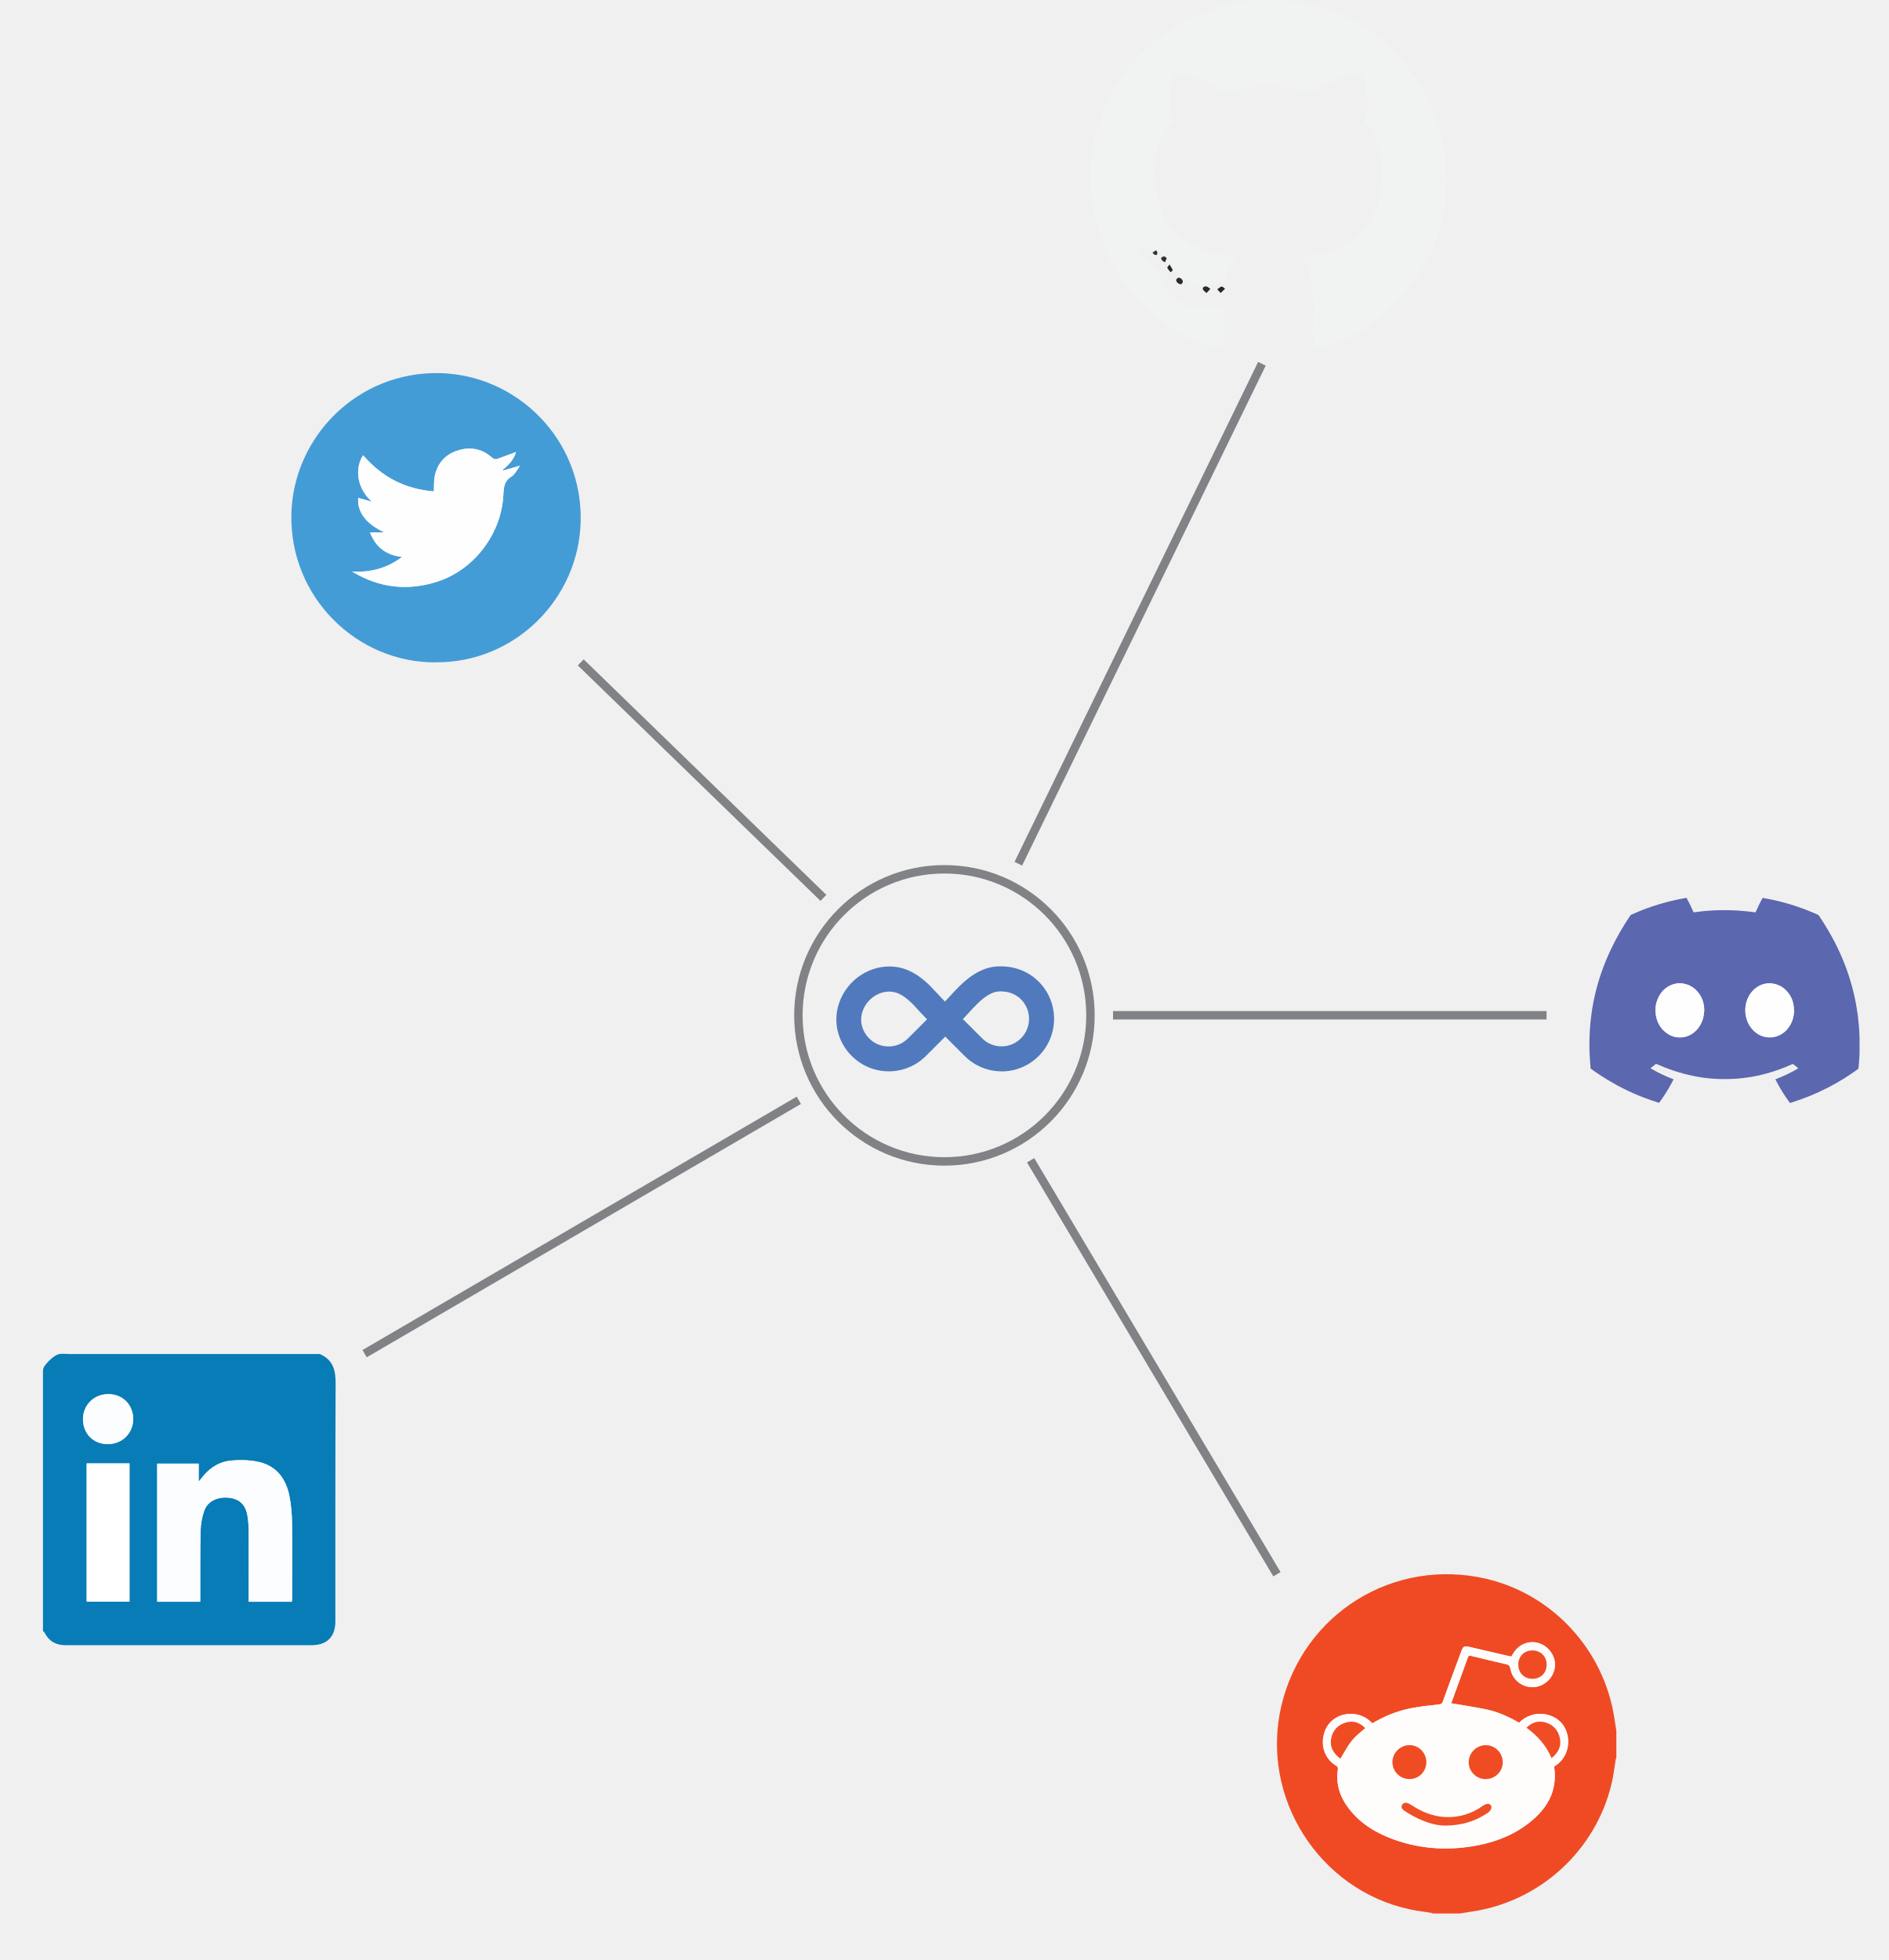
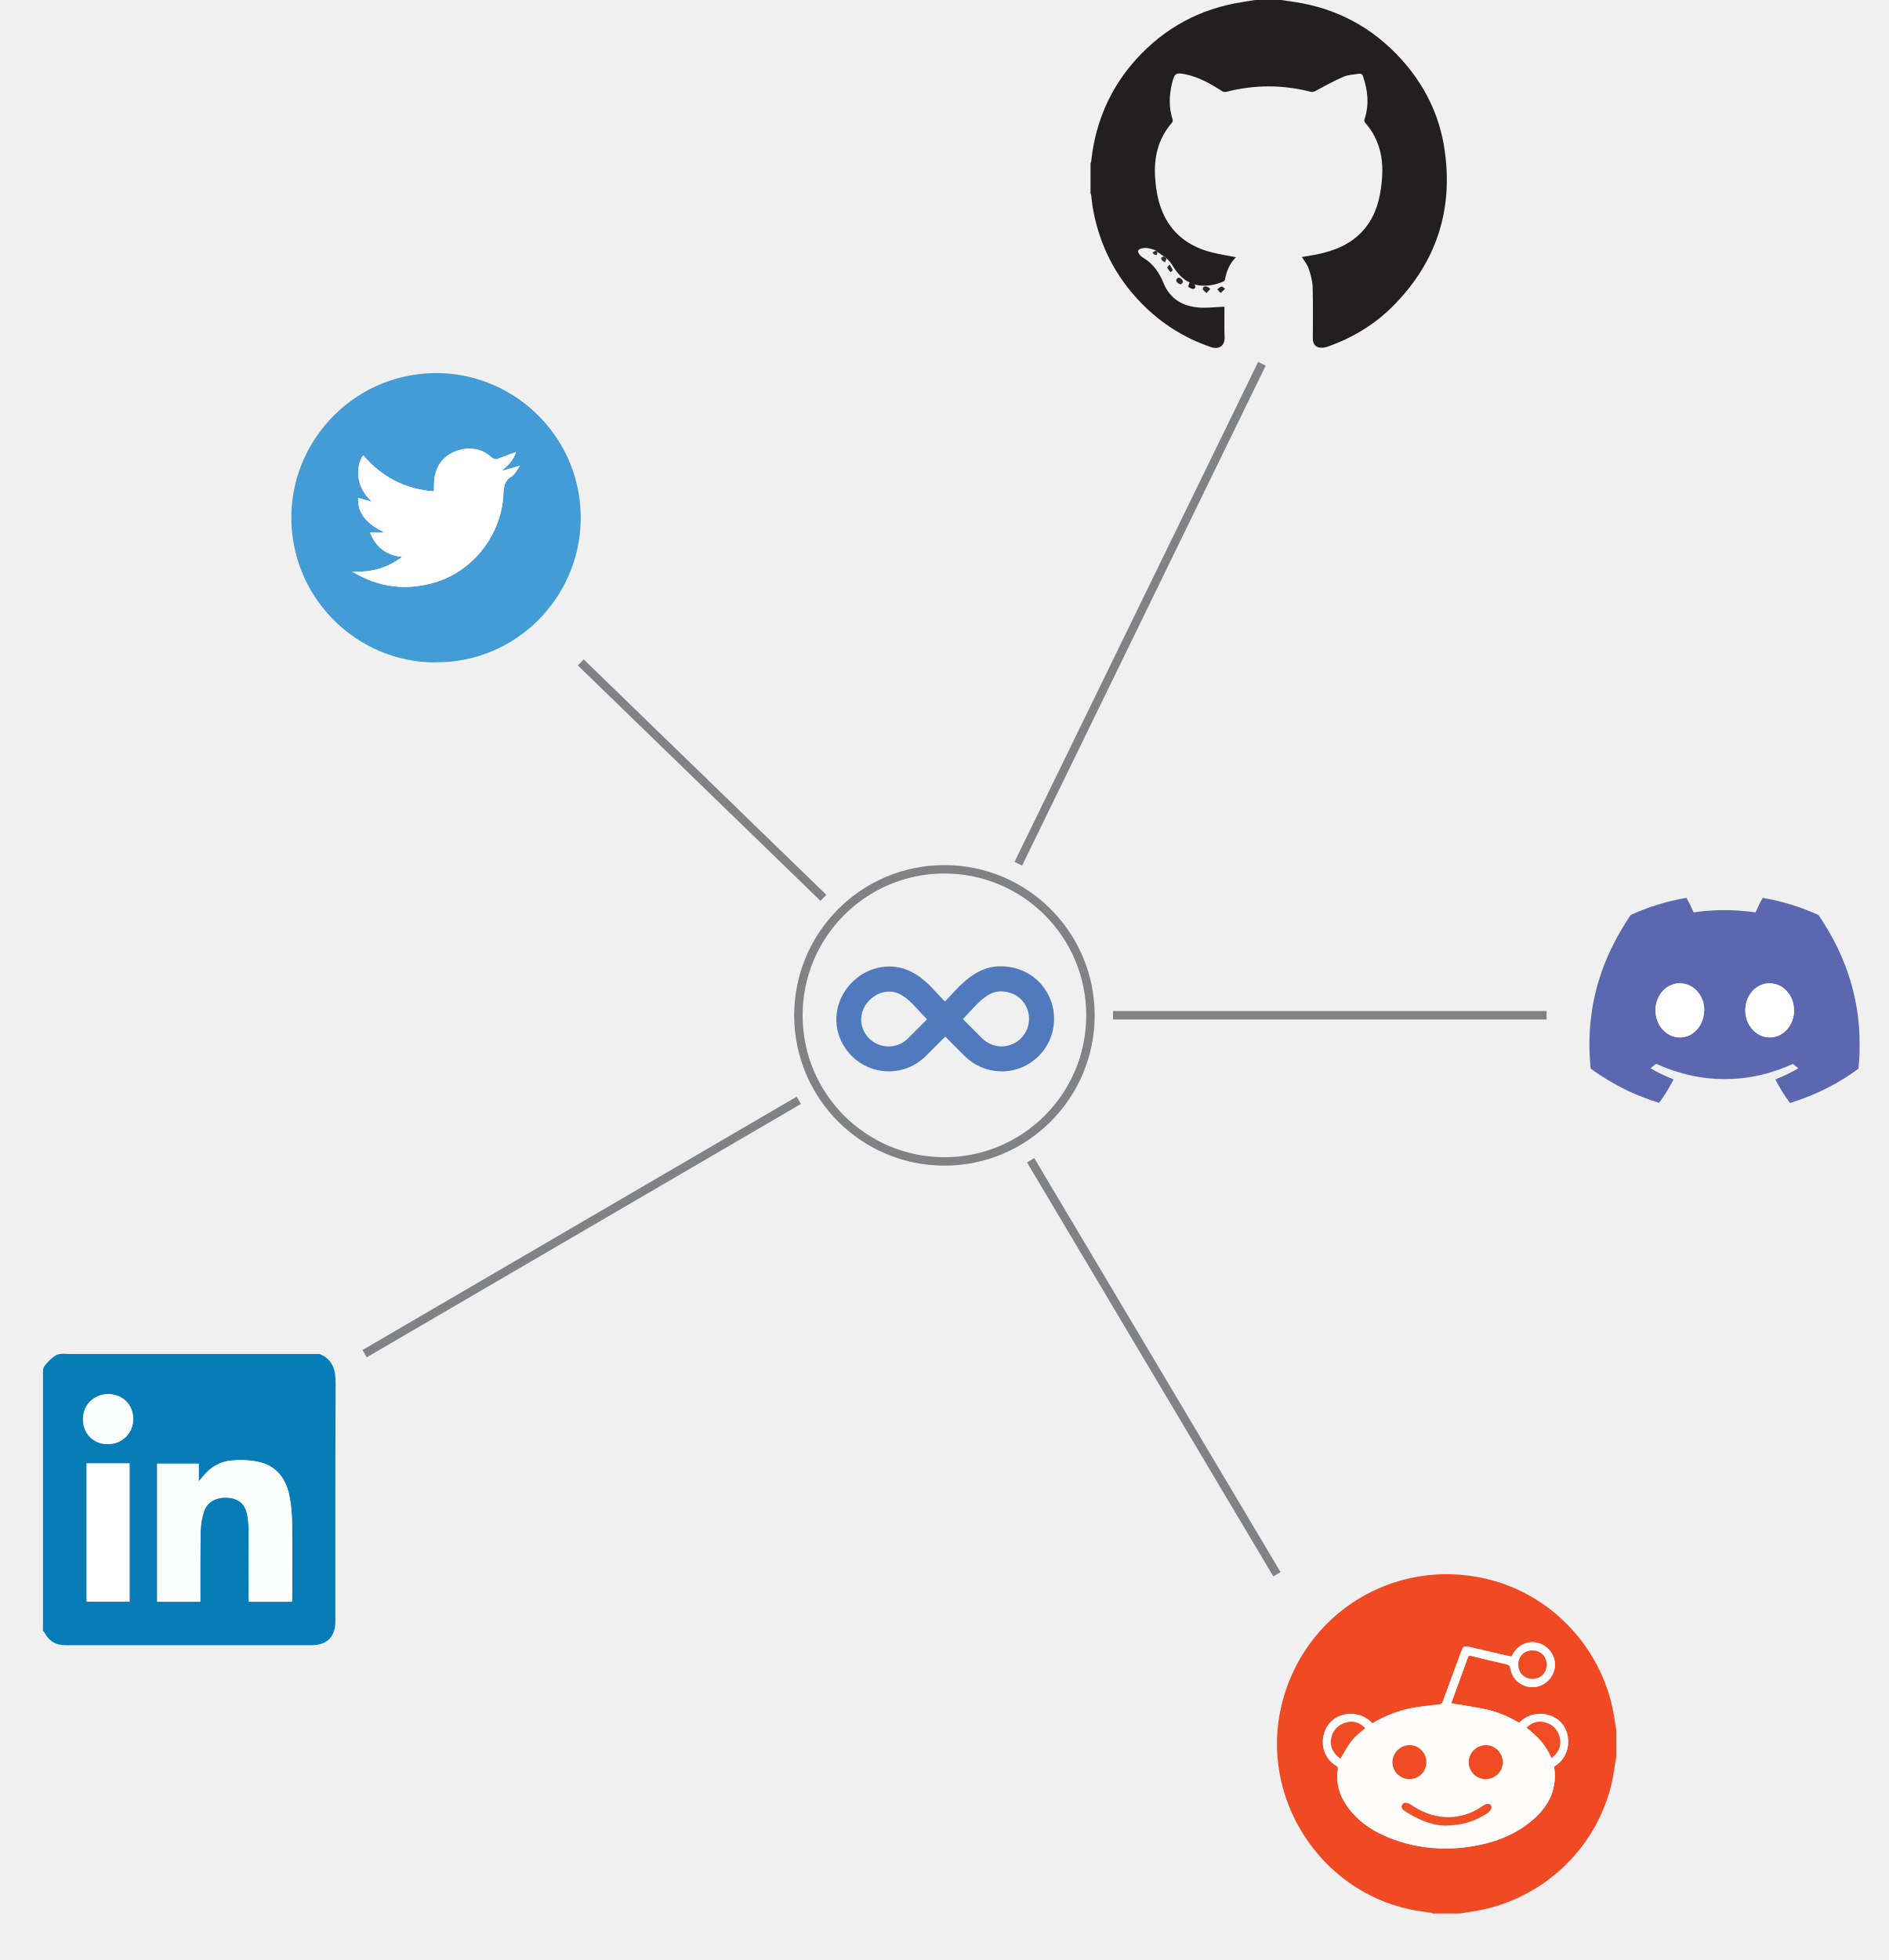
<svg xmlns="http://www.w3.org/2000/svg" id="Layer_1" viewBox="0 0 224.16 232.55">
  <defs>
-     <style>.cls-1{fill:#fff;}.cls-2{fill:#2d2b29;}.cls-3{fill:#adafd8;}.cls-4{fill:#a7aad5;}.cls-5{fill:#fffdfc;}.cls-6{fill:#087cb6;}.cls-7{fill:#a0a2d1;}.cls-8{fill:#fefeff;}.cls-9{fill:#507abd;}.cls-10{fill:#c9cae6;}.cls-11{clip-path:url(#clippath-1);}.cls-12{fill:#5b67af;}.cls-13{fill:#fbfdfe;}.cls-14{fill:#33312f;}.cls-15{fill:#2a2927;}.cls-16{fill:#f1f2f2;}.cls-17{fill:#f04c24;}.cls-18{clip-path:url(#clippath);}.cls-19,.cls-20{fill:none;}.cls-21{fill:#292726;}.cls-22{fill:#f04a24;}.cls-23{fill:#343230;}.cls-24{fill:#f04e25;}.cls-25{fill:#f04d24;}.cls-20{stroke:#808285;stroke-miterlimit:10;}.cls-26{fill:#449cd6;}.cls-27{fill:#fefefe;}</style>
+     <style>.cls-1{fill:#fff;}.cls-2{fill:#2d2b29;}.cls-3{fill:#adafd8;}.cls-4{fill:#a7aad5;}.cls-5{fill:#fffdfc;}.cls-6{fill:#087cb6;}.cls-7{fill:#a0a2d1;}.cls-8{fill:#fefeff;}.cls-9{fill:#507abd;}.cls-10{fill:#c9cae6;}.cls-11{clip-path:url(#clippath-1);}.cls-12{fill:#5b67af;}.cls-13{fill:#fbfdfe;}.cls-14{fill:#33312f;}.cls-15{fill:#2a2927;}.cls-16{fill:#f04c24;}.cls-17{clip-path:url(#clippath);}.cls-18,.cls-19{fill:none;}.cls-20{fill:#292726;}.cls-21{fill:#f04a24;}.cls-22{fill:#343230;}.cls-23{fill:#f04e25;}.cls-24{fill:#f04d24;}.cls-25{fill:#231f20;}.cls-19{stroke:#808285;stroke-miterlimit:10;}.cls-26{fill:#449cd6;}.cls-27{fill:#fefefe;}</style>
    <clipPath id="clippath">
-       <rect class="cls-19" x="80.31" y="106.31" width="55.53" height="39.27" />
+       <rect class="cls-18" x="80.31" y="106.31" width="55.53" height="39.27" />
    </clipPath>
    <clipPath id="clippath-1">
-       <rect class="cls-19" x="80.31" y="106.31" width="55.53" height="39.27" />
+       <rect class="cls-18" x="80.31" y="106.31" width="55.53" height="39.27" />
    </clipPath>
  </defs>
-   <circle class="cls-19" cx="112.08" cy="120.47" r="112.08" />
-   <path class="cls-16" d="M141.83,33.84c.06,.22,.03,.45-.23,.44-.2,0-.42-.13-.57-.26-.05-.04,.08-.29,.15-.51-.96-.42-1.59-1.28-2.16-2.21-.14-.23-.36-.42-.55-.62h0l-.09-.13s-.01-.03-.03-.03l-.21-.09h0c-.27-.19-.54-.37-.81-.56h0l-.09-.12s-.03-.04-.06-.04c-.56-.19-1.12-.4-1.72-.23-.15,.04-.36,.14-.4,.26-.04,.12,.07,.32,.17,.45,.12,.16,.28,.3,.45,.4,1.18,.7,1.9,1.76,2.4,2.99,.78,1.9,2.28,2.76,4.22,2.91,.98,.07,1.98-.06,3.01-.1,0,.04,0,.17,0,.3,0,1.12-.03,2.23,.02,3.35,.04,.95-.65,1.47-1.6,1.15-3.17-1.07-5.93-2.82-8.27-5.21-3.11-3.18-5.02-6.98-5.78-11.36-.08-.48-.12-.96-.18-1.44-.01-.08-.05-.16-.08-.24v-3.55c.03-.08,.07-.16,.08-.24,.07-.48,.1-.96,.19-1.44,.69-4.04,2.38-7.61,5.12-10.65,3.41-3.77,7.63-6.05,12.66-6.82,.49-.07,.99-.16,1.48-.24h3.07c.55,.08,1.1,.15,1.64,.24,5.02,.76,9.24,3.04,12.64,6.79,2.76,3.05,4.53,6.62,5.13,10.69,1.06,7.15-.95,13.36-6.04,18.52-2.22,2.25-4.87,3.85-7.86,4.9-.2,.07-.42,.12-.63,.12-.7,.02-1.1-.37-1.1-1.08,0-2.03,.04-4.06-.02-6.09-.02-.75-.23-1.51-.47-2.22-.17-.49-.53-.92-.81-1.38,.55-.09,1.15-.18,1.75-.3,2.02-.41,3.89-1.13,5.35-2.66,1.36-1.43,2-3.18,2.27-5.09,.21-1.48,.29-2.97-.07-4.45-.31-1.26-.88-2.38-1.73-3.36-.13-.15-.2-.27-.13-.49,.57-1.73,.39-3.44-.2-5.13-.09-.26-.28-.29-.47-.26-.62,.1-1.28,.12-1.84,.36-1.13,.49-2.21,1.09-3.29,1.67-.22,.12-.4,.16-.63,.1-3.31-.84-6.61-.84-9.92,0-.24,.06-.42,.03-.63-.11-1.3-.84-2.64-1.59-4.17-1.93-1.23-.27-1.41-.17-1.7,1.05-.35,1.44-.39,2.87,.07,4.29,.03,.11,0,.29-.08,.38-1.64,1.89-2.17,4.12-1.99,6.56,.11,1.55,.38,3.06,1.07,4.47,1.11,2.26,2.97,3.59,5.33,4.27,.92,.27,1.89,.4,2.83,.59l.36,.07c-.77,.76-1.13,1.67-1.31,2.68-.02,.09-.16,.2-.27,.24-1.04,.42-2.11,.59-3.23,.34h-.12l.07,.06Z" />
-   <path class="cls-21" d="M144.87,34.77l-.41-.44c.17-.12,.33-.29,.52-.33,.11-.02,.27,.17,.4,.27l-.52,.49Z" />
+   <circle class="cls-18" cx="112.08" cy="120.47" r="112.08" />
+   <path class="cls-25" d="M141.83,33.84c.06,.22,.03,.45-.23,.44-.2,0-.42-.13-.57-.26-.05-.04,.08-.29,.15-.51-.96-.42-1.59-1.28-2.16-2.21-.14-.23-.36-.42-.55-.62h0l-.09-.13s-.01-.03-.03-.03l-.21-.09h0c-.27-.19-.54-.37-.81-.56h0l-.09-.12s-.03-.04-.06-.04c-.56-.19-1.12-.4-1.72-.23-.15,.04-.36,.14-.4,.26-.04,.12,.07,.32,.17,.45,.12,.16,.28,.3,.45,.4,1.18,.7,1.9,1.76,2.4,2.99,.78,1.9,2.28,2.76,4.22,2.91,.98,.07,1.98-.06,3.01-.1,0,.04,0,.17,0,.3,0,1.12-.03,2.23,.02,3.35,.04,.95-.65,1.47-1.6,1.15-3.17-1.07-5.93-2.82-8.27-5.21-3.11-3.18-5.02-6.98-5.78-11.36-.08-.48-.12-.96-.18-1.44-.01-.08-.05-.16-.08-.24v-3.55c.03-.08,.07-.16,.08-.24,.07-.48,.1-.96,.19-1.44,.69-4.04,2.38-7.61,5.12-10.65,3.41-3.77,7.63-6.05,12.66-6.82,.49-.07,.99-.16,1.48-.24h3.07c.55,.08,1.1,.15,1.64,.24,5.02,.76,9.24,3.04,12.64,6.79,2.76,3.05,4.53,6.62,5.13,10.69,1.06,7.15-.95,13.36-6.04,18.52-2.22,2.25-4.87,3.85-7.86,4.9-.2,.07-.42,.12-.63,.12-.7,.02-1.1-.37-1.1-1.08,0-2.03,.04-4.06-.02-6.09-.02-.75-.23-1.51-.47-2.22-.17-.49-.53-.92-.81-1.38,.55-.09,1.15-.18,1.75-.3,2.02-.41,3.89-1.13,5.35-2.66,1.36-1.43,2-3.18,2.27-5.09,.21-1.48,.29-2.97-.07-4.45-.31-1.26-.88-2.38-1.73-3.36-.13-.15-.2-.27-.13-.49,.57-1.73,.39-3.44-.2-5.13-.09-.26-.28-.29-.47-.26-.62,.1-1.28,.12-1.84,.36-1.13,.49-2.21,1.09-3.29,1.67-.22,.12-.4,.16-.63,.1-3.31-.84-6.61-.84-9.92,0-.24,.06-.42,.03-.63-.11-1.3-.84-2.64-1.59-4.17-1.93-1.23-.27-1.41-.17-1.7,1.05-.35,1.44-.39,2.87,.07,4.29,.03,.11,0,.29-.08,.38-1.64,1.89-2.17,4.12-1.99,6.56,.11,1.55,.38,3.06,1.07,4.47,1.11,2.26,2.97,3.59,5.33,4.27,.92,.27,1.89,.4,2.83,.59l.36,.07c-.77,.76-1.13,1.67-1.31,2.68-.02,.09-.16,.2-.27,.24-1.04,.42-2.11,.59-3.23,.34h-.12l.07,.06Z" />
+   <path class="cls-20" d="M144.87,34.77l-.41-.44c.17-.12,.33-.29,.52-.33,.11-.02,.27,.17,.4,.27l-.52,.49Z" />
  <path class="cls-15" d="M143.18,34.77c-.2-.2-.41-.32-.43-.46-.04-.27,.22-.36,.44-.32,.16,.03,.3,.19,.45,.29l-.45,.48Z" />
  <path class="cls-2" d="M140.17,33.73c-.32,0-.63-.31-.58-.53,.02-.1,.17-.23,.27-.25,.24-.03,.56,.29,.51,.51-.02,.12-.15,.21-.2,.27Z" />
-   <path class="cls-21" d="M138.79,31.37c.17,.29,.3,.47,.38,.67,.02,.05-.16,.17-.25,.26-.13-.17-.29-.33-.39-.52-.03-.05,.11-.18,.26-.4Z" />
+   <path class="cls-20" d="M138.79,31.37c.17,.29,.3,.47,.38,.67,.02,.05-.16,.17-.25,.26-.13-.17-.29-.33-.39-.52-.03-.05,.11-.18,.26-.4Z" />
  <path class="cls-14" d="M138.34,30.51s.03,.01,.03,.03l.09,.13h0c-.07,.15-.14,.3-.21,.45-.13-.09-.32-.16-.39-.29-.17-.28,.07-.35,.28-.41h0l.21,.08Z" />
-   <path class="cls-23" d="M137.18,29.7s.05,.01,.06,.04l.09,.13h0c.02,.22,.06,.47-.3,.35-.11-.03-.18-.17-.26-.26,.1-.06,.2-.12,.3-.18,.04-.03,.08-.05,.12-.08Z" />
+   <path class="cls-22" d="M137.18,29.7s.05,.01,.06,.04l.09,.13h0c.02,.22,.06,.47-.3,.35-.11-.03-.18-.17-.26-.26,.1-.06,.2-.12,.3-.18,.04-.03,.08-.05,.12-.08Z" />
  <path class="cls-27" d="M138.34,30.51l-.21-.09,.21,.09Z" />
  <path class="cls-27" d="M137.33,29.87l-.09-.13,.09,.13Z" />
  <path class="cls-27" d="M138.46,30.68l-.09-.13,.09,.13Z" />
  <path class="cls-27" d="M141.83,33.84l-.07-.06h.12s-.03,.04-.05,.06Z" />
  <g>
    <path class="cls-12" d="M196.9,130.84h-.05s-.05-.02-.08-.03c-.99-.31-1.96-.67-2.9-1.08-1.79-.79-3.47-1.77-5.05-2.91-.04-.03-.06-.06-.06-.11-.03-.48-.07-.97-.1-1.45-.02-.25-.02-.5-.03-.74,0-.03,0-.07,0-.1,0-.3,0-.6,0-.9,0-.03,0-.07,0-.1,0-.01,0-.03,0-.04,.01-.66,.05-1.33,.11-1.99,.04-.37,.08-.73,.13-1.1,.03-.23,.07-.46,.1-.68,.09-.55,.2-1.1,.33-1.65,.44-1.87,1.08-3.66,1.91-5.39,.66-1.38,1.42-2.69,2.27-3.95,.03-.04,.07-.07,.11-.09,.82-.37,1.66-.71,2.51-.99,1.22-.41,2.47-.73,3.74-.96,.1-.02,.2-.03,.31-.05,.31,.56,.59,1.13,.84,1.72,.1-.01,.2-.03,.3-.04,.31-.04,.61-.07,.92-.11,.16-.02,.32-.03,.48-.04,.5-.04,1-.06,1.49-.07,.66-.01,1.33,0,1.99,.04,.43,.03,.85,.07,1.28,.11,.23,.02,.46,.06,.69,.09,.07,0,.13,.02,.2,.02,.26-.59,.53-1.16,.84-1.71,.02,0,.03,0,.05,0,.46,.09,.92,.17,1.37,.27,1.78,.4,3.5,.98,5.15,1.73,.04,.02,.07,.04,.1,.08,.68,1.01,1.31,2.05,1.87,3.13,.88,1.7,1.58,3.48,2.08,5.33,.23,.86,.42,1.74,.56,2.62,.02,.12,.03,.24,.05,.36,.02,.12,.04,.23,.06,.35,.05,.41,.09,.83,.13,1.24,.04,.47,.07,.94,.08,1.42v1.08s.01,.04,.01,.05c0,.18,0,.35-.01,.53,0,.11,0,.22,0,.34-.03,.55-.06,1.1-.12,1.66,0,.05-.02,.08-.06,.11-1.14,.83-2.33,1.57-3.58,2.21-1.4,.72-2.86,1.31-4.37,1.78-.03,0-.05,.02-.08,.03h-.05c-.65-.88-1.23-1.81-1.73-2.8,.95-.36,1.86-.79,2.73-1.31-.01-.01-.02-.02-.03-.03-.17-.14-.35-.27-.52-.41-.13-.1-.08-.09-.22-.03-.97,.44-1.96,.8-2.98,1.08-.83,.23-1.66,.4-2.51,.51-.31,.04-.62,.08-.93,.1-.33,.03-.65,.04-.98,.05-.82,.03-1.64,0-2.46-.08-.41-.04-.83-.09-1.24-.17-.18-.03-.35-.06-.53-.1-.86-.17-1.7-.4-2.53-.68-.64-.22-1.26-.46-1.88-.74-.06-.03-.09-.02-.14,.02-.18,.15-.36,.28-.54,.43-.02,.01-.03,.03-.05,.05,.88,.52,1.78,.95,2.73,1.31-.01,.03-.02,.05-.03,.07-.38,.73-.8,1.44-1.26,2.12-.14,.21-.29,.41-.43,.61Zm5.34-10.85v-.03c0-.22,0-.44-.04-.65-.08-.54-.28-1.04-.61-1.48-.48-.64-1.12-1.04-1.92-1.15-.52-.07-1.01,.02-1.48,.24-.61,.3-1.06,.76-1.36,1.37-.36,.73-.46,1.5-.3,2.29,.14,.68,.45,1.28,.97,1.75,.62,.57,1.35,.83,2.2,.72,.44-.06,.84-.22,1.2-.48,.56-.41,.94-.95,1.15-1.61,.06-.19,.1-.38,.13-.57,.02-.14,.03-.27,.04-.41Zm10.66-.15c0-.12-.01-.23-.02-.35-.05-.53-.21-1.02-.49-1.46-.49-.75-1.16-1.22-2.06-1.35-.23-.03-.46-.03-.69,0-.54,.08-1.02,.31-1.43,.67-.6,.54-.93,1.22-1.05,2.01-.05,.37-.05,.74,.02,1.11,.11,.62,.36,1.18,.79,1.65,.52,.58,1.17,.92,1.96,.95,.19,0,.38,0,.57-.04,.19-.04,.37-.09,.55-.16,.6-.25,1.05-.67,1.38-1.23,.33-.56,.48-1.16,.48-1.81Z" />
    <path class="cls-10" d="M188.63,124.51h-.02c0-.37,0-.73,0-1.1h.02s0,.07,0,.1c0,.3,0,.6,0,.9,0,.03,0,.07,0,.1Z" />
    <path class="cls-4" d="M220.7,123.05s0,0,.01,0v0Z" />
    <path class="cls-3" d="M220.72,124.72h-.01c0-.17,0-.35,.01-.53,0-.02,0-.04,0-.05v.58Z" />
    <path class="cls-8" d="M212.91,119.85c0,.65-.15,1.25-.48,1.81-.33,.55-.78,.97-1.38,1.23-.18,.07-.36,.13-.55,.16-.19,.04-.38,.05-.57,.04-.79-.03-1.44-.37-1.96-.95-.42-.47-.68-1.03-.79-1.65-.07-.37-.07-.74-.02-1.11,.11-.79,.45-1.47,1.05-2.01,.41-.37,.89-.59,1.43-.67,.23-.03,.46-.04,.69,0,.9,.12,1.57,.6,2.06,1.35,.29,.44,.45,.93,.49,1.46,.01,.12,.01,.23,.02,.35Z" />
    <path class="cls-8" d="M202.24,120c0,.14-.02,.27-.04,.41-.03,.2-.07,.39-.13,.57-.22,.66-.59,1.2-1.15,1.61-.36,.26-.76,.43-1.2,.48-.85,.11-1.58-.15-2.2-.72-.52-.47-.83-1.07-.97-1.75-.16-.8-.07-1.57,.3-2.29,.3-.6,.75-1.07,1.36-1.37,.47-.23,.96-.31,1.48-.24,.8,.1,1.44,.51,1.92,1.15,.33,.44,.53,.93,.61,1.48,.03,.22,.04,.44,.04,.65v.03Z" />
    <path class="cls-7" d="M202.24,120v0Z" />
  </g>
  <g>
    <path class="cls-6" d="M5.1,193.47v-14.74c0-2.46,0-4.91,0-7.37v-7.37c0-.37,0-.74,0-1.11,0-.34,0-.57,.22-.85,.34-.45,.75-.87,1.23-1.17,.1-.06,.21-.13,.32-.16,.41-.13,.95-.05,1.39-.05h29.49c.06,0,.13,0,.19,0h0c1.57,.66,1.9,1.91,1.89,3.5-.05,9.41-.02,18.81-.03,28.22,0,1.84-1,2.83-2.85,2.83-5.19,0-10.37,0-15.56,0-4.53,0-9.06,0-13.6,0-1.13,0-1.96-.45-2.49-1.46-.05-.1-.15-.17-.22-.26,0,0,0,0,0-.01Zm18.64-3.43s.02,0,.02-.02c0-.27,0-.5,0-.73,0-2.55-.02-5.1,.04-7.65,.02-.8,.16-1.63,.43-2.38,.4-1.13,1.56-1.68,2.9-1.55,1.24,.12,1.99,.79,2.22,2.07,.11,.64,.15,1.3,.16,1.95,.02,2.55,0,5.1,0,7.65,0,.21,0,.42,0,.65,0,0,0,.02,.02,.02h5.09s.02,0,.02-.02c.01-.18,.03-.33,.03-.49,0-2.94,.03-5.88-.01-8.81-.01-1.05-.1-2.12-.3-3.16-.41-2.14-1.57-3.7-3.8-4.14-1.02-.2-2.11-.22-3.15-.13-1.3,.12-2.39,.77-3.25,1.78-.16,.19-.31,.38-.55,.69,0,.01-.03,0-.03,0v-2.09s0-.02-.02-.02h-4.89s-.02,0-.02,.02v16.35s0,.02,.02,.02h5.07Zm-13.46-16.39v16.36s0,.02,.02,.02h5.05s.02,0,.02-.02v-16.36s0-.02-.02-.02h-5.05s-.02,0-.02,.02Zm5.5-4.93c.23-2.1-1.4-3.61-3.48-3.26-1.3,.22-2.29,1.25-2.43,2.58-.23,2.1,1.39,3.61,3.48,3.26,1.31-.22,2.29-1.25,2.44-2.58Z" />
    <path class="cls-13" d="M23.76,190.03h-5.1v-16.38h4.92v2.15c.26-.33,.42-.53,.58-.73,.86-1,1.95-1.66,3.25-1.78,1.04-.1,2.13-.08,3.15,.13,2.22,.44,3.39,2,3.8,4.14,.2,1.03,.28,2.1,.3,3.16,.04,2.94,.01,5.88,.01,8.81,0,.16-.02,.31-.03,.5h-5.12c0-.23,0-.45,0-.67,0-2.55,.01-5.1,0-7.65,0-.65-.04-1.31-.16-1.95-.23-1.28-.98-1.95-2.22-2.07-1.34-.13-2.5,.42-2.9,1.55-.27,.75-.41,1.58-.43,2.38-.06,2.55-.03,5.1-.04,7.65,0,.24,0,.48,0,.75Z" />
    <path class="cls-1" d="M10.29,173.63h5.08v16.4h-5.08v-16.4Z" />
    <path class="cls-13" d="M15.8,168.37c0,1.68-1.32,2.97-3.01,2.96-1.66-.01-2.94-1.3-2.94-2.96,0-1.68,1.31-2.97,3.01-2.96,1.65,.01,2.95,1.32,2.95,2.97Z" />
  </g>
  <g>
    <path class="cls-26" d="M51.71,78.59c-9.4,.05-17.35-7.77-17.13-17.58,.2-9.13,7.82-16.97,17.64-16.74,9.11,.22,16.94,7.83,16.69,17.63-.23,9.14-7.78,16.75-17.2,16.68Zm9.99-23.33l-1.97,.56-.05-.11c.73-.55,1.3-1.22,1.56-2.08-.73,.27-1.47,.54-2.19,.81-.27,.1-.47,.02-.69-.17-1.18-1.04-2.57-1.28-4.04-.82-1.49,.47-2.43,1.53-2.73,3.07-.11,.57-.07,1.17-.1,1.78-3.38-.25-6.17-1.7-8.39-4.28-.83,1.16-1.05,3.64,1.04,5.51l-1.63-.46c-.12,1.7,.9,3.04,3.09,4.1h-1.69c.69,1.78,1.94,2.7,3.81,2.91-1.8,1.36-3.77,1.86-5.93,1.73,3.21,1.96,6.61,2.33,10.14,1.19,4.38-1.42,7.61-5.73,7.81-10.34,.04-.87,.12-1.64,.97-2.12,.19-.11,.34-.31,.47-.49,.19-.26,.35-.53,.52-.8l.05-.02s-.02,0-.02,0c0,0-.01,.02-.02,.03Z" />
    <path class="cls-8" d="M61.7,55.25c-.17,.27-.33,.55-.52,.8-.14,.18-.28,.38-.47,.49-.85,.48-.93,1.25-.97,2.12-.2,4.61-3.43,8.92-7.81,10.34-3.52,1.14-6.93,.77-10.14-1.19,2.16,.13,4.13-.37,5.93-1.73-1.87-.21-3.12-1.13-3.81-2.91h1.69c-2.19-1.06-3.21-2.4-3.09-4.1l1.63,.46c-2.08-1.87-1.87-4.35-1.04-5.51,2.22,2.58,5.01,4.03,8.39,4.28,.03-.61-.01-1.21,.1-1.78,.31-1.54,1.25-2.6,2.73-3.07,1.47-.47,2.86-.23,4.04,.82,.22,.19,.42,.27,.69,.17,.73-.27,1.46-.54,2.19-.81-.26,.86-.83,1.52-1.56,2.08l.05,.11,1.97-.56h0Z" />
    <path class="cls-8" d="M61.71,55.26s.01-.02,.02-.03c0,0,.02,0,.02,0l-.05,.02h0Z" />
  </g>
  <g>
-     <path class="cls-22" d="M173.26,227.03h-3.22c-.07-.03-.13-.07-.2-.08-.81-.13-1.63-.22-2.44-.39-10.9-2.29-17.91-13.39-15.32-24.23,2.62-10.93,13.35-17.56,24.3-15.01,7.93,1.85,14.04,8.53,15.22,16.64,.07,.46,.15,.91,.22,1.37v3.22c-.03,.08-.07,.16-.08,.24-.16,.95-.26,1.92-.49,2.86-1.89,7.94-8.53,13.99-16.62,15.16-.46,.07-.91,.15-1.37,.22Zm6.1-30.49c-.13-.02-.23-.04-.33-.06-1.54-.36-3.08-.72-4.61-1.07-.66-.15-.77-.1-1,.53-.74,1.98-1.47,3.96-2.19,5.95-.08,.23-.2,.31-.44,.34-1.05,.12-2.11,.21-3.15,.41-1.69,.32-3.28,.94-4.77,1.83-.71-.76-1.57-1.13-2.6-1.12-1.5,.01-2.73,.92-3.13,2.32-.43,1.53,.12,3.03,1.42,3.82,.19,.11,.25,.22,.22,.43-.27,1.76,.26,3.31,1.32,4.69,1.41,1.82,3.31,2.93,5.45,3.69,2.99,1.05,6.06,1.26,9.17,.76,2.31-.37,4.49-1.12,6.39-2.51,2.34-1.71,3.79-3.88,3.33-6.95,1.98-1.18,2.04-3.66,1-5.02-1.05-1.37-3.5-1.84-5.16-.18-1.22-.71-2.5-1.29-3.89-1.58-1.37-.29-2.77-.49-4.16-.73,0,.04,0,.01,0-.01,.66-1.81,1.32-3.63,1.98-5.44,.09-.25,.25-.21,.44-.16,1.36,.33,2.71,.66,4.08,.97,.32,.07,.46,.19,.52,.53,.35,1.96,2.61,2.85,4.19,1.67,.99-.74,1.37-2.02,.91-3.11-.5-1.18-1.72-1.88-2.94-1.66-.96,.18-1.6,.79-2.04,1.67Z" />
+     <path class="cls-21" d="M173.26,227.03h-3.22c-.07-.03-.13-.07-.2-.08-.81-.13-1.63-.22-2.44-.39-10.9-2.29-17.91-13.39-15.32-24.23,2.62-10.93,13.35-17.56,24.3-15.01,7.93,1.85,14.04,8.53,15.22,16.64,.07,.46,.15,.91,.22,1.37v3.22c-.03,.08-.07,.16-.08,.24-.16,.95-.26,1.92-.49,2.86-1.89,7.94-8.53,13.99-16.62,15.16-.46,.07-.91,.15-1.37,.22Zm6.1-30.49c-.13-.02-.23-.04-.33-.06-1.54-.36-3.08-.72-4.61-1.07-.66-.15-.77-.1-1,.53-.74,1.98-1.47,3.96-2.19,5.95-.08,.23-.2,.31-.44,.34-1.05,.12-2.11,.21-3.15,.41-1.69,.32-3.28,.94-4.77,1.83-.71-.76-1.57-1.13-2.6-1.12-1.5,.01-2.73,.92-3.13,2.32-.43,1.53,.12,3.03,1.42,3.82,.19,.11,.25,.22,.22,.43-.27,1.76,.26,3.31,1.32,4.69,1.41,1.82,3.31,2.93,5.45,3.69,2.99,1.05,6.06,1.26,9.17,.76,2.31-.37,4.49-1.12,6.39-2.51,2.34-1.71,3.79-3.88,3.33-6.95,1.98-1.18,2.04-3.66,1-5.02-1.05-1.37-3.5-1.84-5.16-.18-1.22-.71-2.5-1.29-3.89-1.58-1.37-.29-2.77-.49-4.16-.73,0,.04,0,.01,0-.01,.66-1.81,1.32-3.63,1.98-5.44,.09-.25,.25-.21,.44-.16,1.36,.33,2.71,.66,4.08,.97,.32,.07,.46,.19,.52,.53,.35,1.96,2.61,2.85,4.19,1.67,.99-.74,1.37-2.02,.91-3.11-.5-1.18-1.72-1.88-2.94-1.66-.96,.18-1.6,.79-2.04,1.67Z" />
    <path class="cls-5" d="M179.36,196.55c.45-.88,1.08-1.49,2.04-1.67,1.22-.23,2.44,.48,2.94,1.66,.46,1.08,.08,2.37-.91,3.11-1.58,1.18-3.85,.29-4.19-1.67-.06-.34-.2-.46-.52-.53-1.36-.3-2.72-.64-4.08-.97-.19-.05-.34-.09-.44,.16-.65,1.82-1.32,3.63-1.98,5.44,0,.02,0,.05,0,.01,1.39,.24,2.79,.43,4.16,.73,1.38,.29,2.67,.87,3.89,1.58,1.67-1.66,4.11-1.18,5.16,.18,1.05,1.36,.98,3.84-1,5.02,.47,3.07-.98,5.24-3.33,6.95-1.91,1.39-4.09,2.14-6.39,2.51-3.11,.5-6.18,.29-9.17-.76-2.13-.75-4.04-1.86-5.45-3.69-1.07-1.38-1.59-2.93-1.32-4.69,.03-.21-.04-.32-.22-.43-1.3-.79-1.85-2.29-1.42-3.82,.4-1.4,1.63-2.31,3.13-2.32,1.03,0,1.88,.36,2.6,1.12,1.49-.89,3.07-1.52,4.77-1.83,1.04-.19,2.1-.29,3.15-.41,.24-.03,.35-.11,.44-.34,.72-1.99,1.45-3.97,2.19-5.95,.24-.63,.35-.68,1-.53,1.54,.35,3.08,.71,4.61,1.07,.1,.02,.2,.04,.33,.06Zm-3.03,14.54c1.12,0,2.03-.92,2.01-2.02-.02-1.1-.91-1.99-2.01-2-1.1,0-2.03,.91-2.03,2.02,0,1.11,.91,2.01,2.03,2.01Zm-9.06,0c1.13,0,2.01-.89,2-2.02,0-1.11-.89-2-1.99-2-1.1,0-2.03,.91-2.03,2.01,0,1.11,.9,2.01,2.02,2.01Zm4.23,5.52c2.05,0,3.6-.54,5.03-1.49,.39-.26,.56-.65,.4-.91-.17-.26-.55-.23-.97,.07-1.33,.95-2.83,1.39-4.46,1.32-1.47-.07-2.79-.62-4.01-1.43-.12-.08-.25-.14-.38-.2-.28-.11-.56-.09-.72,.2-.16,.29,.03,.5,.25,.66,.2,.15,.42,.27,.63,.4,1.41,.83,2.89,1.38,4.23,1.38Zm-12.44-7.94c1.26-2.19,1.38-2.33,2.95-3.63-.61-.64-1.35-.91-2.2-.69-1.02,.27-1.68,.96-1.85,2.01-.15,.97,.32,1.71,1.1,2.3Zm21.12-11.14c0,.98,.71,1.68,1.69,1.67,.98,0,1.68-.72,1.67-1.7-.01-.98-.72-1.68-1.7-1.67-.98,0-1.67,.71-1.67,1.7Zm3.96,11.08c.78-.63,1.2-1.37,.99-2.35-.21-1-.84-1.66-1.81-1.91-.8-.2-1.53,.03-2.15,.65,1.3,.96,2.34,2.1,2.97,3.61Z" />
-     <path class="cls-17" d="M176.33,211.09c-1.12,0-2.03-.9-2.03-2.01,0-1.11,.93-2.02,2.03-2.02,1.09,0,1.99,.9,2.01,2,.02,1.1-.89,2.02-2.01,2.02Z" />
-     <path class="cls-17" d="M167.27,211.08c-1.12,0-2.03-.9-2.02-2.01,0-1.1,.93-2.02,2.03-2.01,1.1,0,1.98,.9,1.99,2,0,1.13-.87,2.02-2,2.02Z" />
-     <path class="cls-24" d="M171.5,216.6c-1.33,0-2.82-.55-4.23-1.38-.21-.13-.43-.25-.63-.4-.22-.16-.41-.37-.25-.66,.16-.29,.43-.31,.72-.2,.13,.05,.26,.12,.38,.2,1.22,.81,2.54,1.36,4.01,1.43,1.63,.08,3.12-.37,4.46-1.32,.42-.3,.8-.33,.97-.07,.17,.26,0,.65-.4,.91-1.43,.95-2.98,1.48-5.03,1.49Z" />
-     <path class="cls-17" d="M159.06,208.66c-.78-.6-1.25-1.33-1.1-2.3,.16-1.05,.83-1.74,1.85-2.01,.85-.22,1.59,.05,2.2,.69-1.57,1.29-1.68,1.44-2.95,3.63Z" />
-     <path class="cls-17" d="M180.18,197.52c0-.99,.69-1.69,1.67-1.7,.98,0,1.69,.69,1.7,1.67,.01,.98-.69,1.69-1.67,1.7-.98,0-1.69-.69-1.69-1.67Z" />
-     <path class="cls-25" d="M184.13,208.6c-.63-1.51-1.66-2.65-2.97-3.61,.62-.62,1.34-.85,2.15-.65,.98,.25,1.61,.91,1.81,1.91,.2,.98-.22,1.72-.99,2.35Z" />
+     <path class="cls-16" d="M176.33,211.09c-1.12,0-2.03-.9-2.03-2.01,0-1.11,.93-2.02,2.03-2.02,1.09,0,1.99,.9,2.01,2,.02,1.1-.89,2.02-2.01,2.02Z" />
+     <path class="cls-16" d="M167.27,211.08c-1.12,0-2.03-.9-2.02-2.01,0-1.1,.93-2.02,2.03-2.01,1.1,0,1.98,.9,1.99,2,0,1.13-.87,2.02-2,2.02Z" />
+     <path class="cls-23" d="M171.5,216.6c-1.33,0-2.82-.55-4.23-1.38-.21-.13-.43-.25-.63-.4-.22-.16-.41-.37-.25-.66,.16-.29,.43-.31,.72-.2,.13,.05,.26,.12,.38,.2,1.22,.81,2.54,1.36,4.01,1.43,1.63,.08,3.12-.37,4.46-1.32,.42-.3,.8-.33,.97-.07,.17,.26,0,.65-.4,.91-1.43,.95-2.98,1.48-5.03,1.49Z" />
+     <path class="cls-16" d="M159.06,208.66c-.78-.6-1.25-1.33-1.1-2.3,.16-1.05,.83-1.74,1.85-2.01,.85-.22,1.59,.05,2.2,.69-1.57,1.29-1.68,1.44-2.95,3.63Z" />
+     <path class="cls-16" d="M180.18,197.52c0-.99,.69-1.69,1.67-1.7,.98,0,1.69,.69,1.7,1.67,.01,.98-.69,1.69-1.67,1.7-.98,0-1.69-.69-1.69-1.67Z" />
+     <path class="cls-24" d="M184.13,208.6c-.63-1.51-1.66-2.65-2.97-3.61,.62-.62,1.34-.85,2.15-.65,.98,.25,1.61,.91,1.81,1.91,.2,.98-.22,1.72-.99,2.35Z" />
  </g>
  <g>
-     <line class="cls-20" x1="97.72" y1="106.53" x2="68.92" y2="78.59" />
-     <line class="cls-20" x1="149.76" y1="43.16" x2="120.85" y2="102.48" />
-     <line class="cls-20" x1="151.54" y1="186.78" x2="122.31" y2="137.66" />
-     <line class="cls-20" x1="94.8" y1="130.55" x2="43.27" y2="160.61" />
-     <line class="cls-20" x1="183.54" y1="120.46" x2="132.09" y2="120.46" />
+     <line class="cls-19" x1="97.72" y1="106.53" x2="68.92" y2="78.59" />
+     <line class="cls-19" x1="149.76" y1="43.16" x2="120.85" y2="102.48" />
+     <line class="cls-19" x1="151.54" y1="186.78" x2="122.31" y2="137.66" />
+     <line class="cls-19" x1="94.8" y1="130.55" x2="43.27" y2="160.61" />
+     <line class="cls-19" x1="183.54" y1="120.46" x2="132.09" y2="120.46" />
  </g>
-   <circle class="cls-20" cx="112.08" cy="120.47" r="17.33" />
-   <g class="cls-18">
+   <circle class="cls-19" cx="112.08" cy="120.47" r="17.33" />
+   <g class="cls-17">
    <g class="cls-11">
      <path class="cls-9" d="M118.88,127.11c-1.67,0-3.23-.65-4.41-1.83l-2.29-2.29-2.29,2.29c-1.18,1.18-2.74,1.83-4.41,1.83s-3.23-.65-4.41-1.83c-.85-.85-1.43-1.92-1.69-3.09-.3-1.4-.07-2.89,.65-4.2,.69-1.25,1.79-2.25,3.09-2.81,1.3-.57,2.73-.66,4.04-.28,1.43,.43,2.52,1.38,3.21,2.06,.07,.07,.19,.2,.48,.51,.25,.27,.81,.86,1.29,1.36l.03-.03h0c.21-.21,.42-.44,.63-.67,.34-.37,.69-.75,1.06-1.12,1.54-1.52,3.04-2.29,4.59-2.35,1.87-.08,3.58,.57,4.82,1.81,2.43,2.43,2.43,6.39,0,8.82-1.18,1.18-2.74,1.83-4.41,1.83m-4.59-6.21l2.28,2.28c.62,.62,1.44,.96,2.31,.96s1.69-.34,2.31-.96c1.27-1.27,1.27-3.34,0-4.62-.83-.83-1.88-.97-2.6-.94-.77,.03-1.63,.52-2.62,1.5-.32,.32-.63,.65-.96,1.01-.23,.26-.47,.51-.72,.77m-8.74-3.26c-.41,0-.84,.09-1.24,.26-1.47,.64-2.34,2.22-2.03,3.67,.13,.61,.44,1.17,.88,1.62,.62,.62,1.44,.96,2.31,.96s1.69-.34,2.31-.96l2.26-2.26c-.47-.48-1-1.04-1.35-1.43-.17-.18-.36-.38-.4-.43-.74-.72-1.36-1.14-1.97-1.32-.25-.07-.51-.11-.77-.11" />
    </g>
  </g>
</svg>
